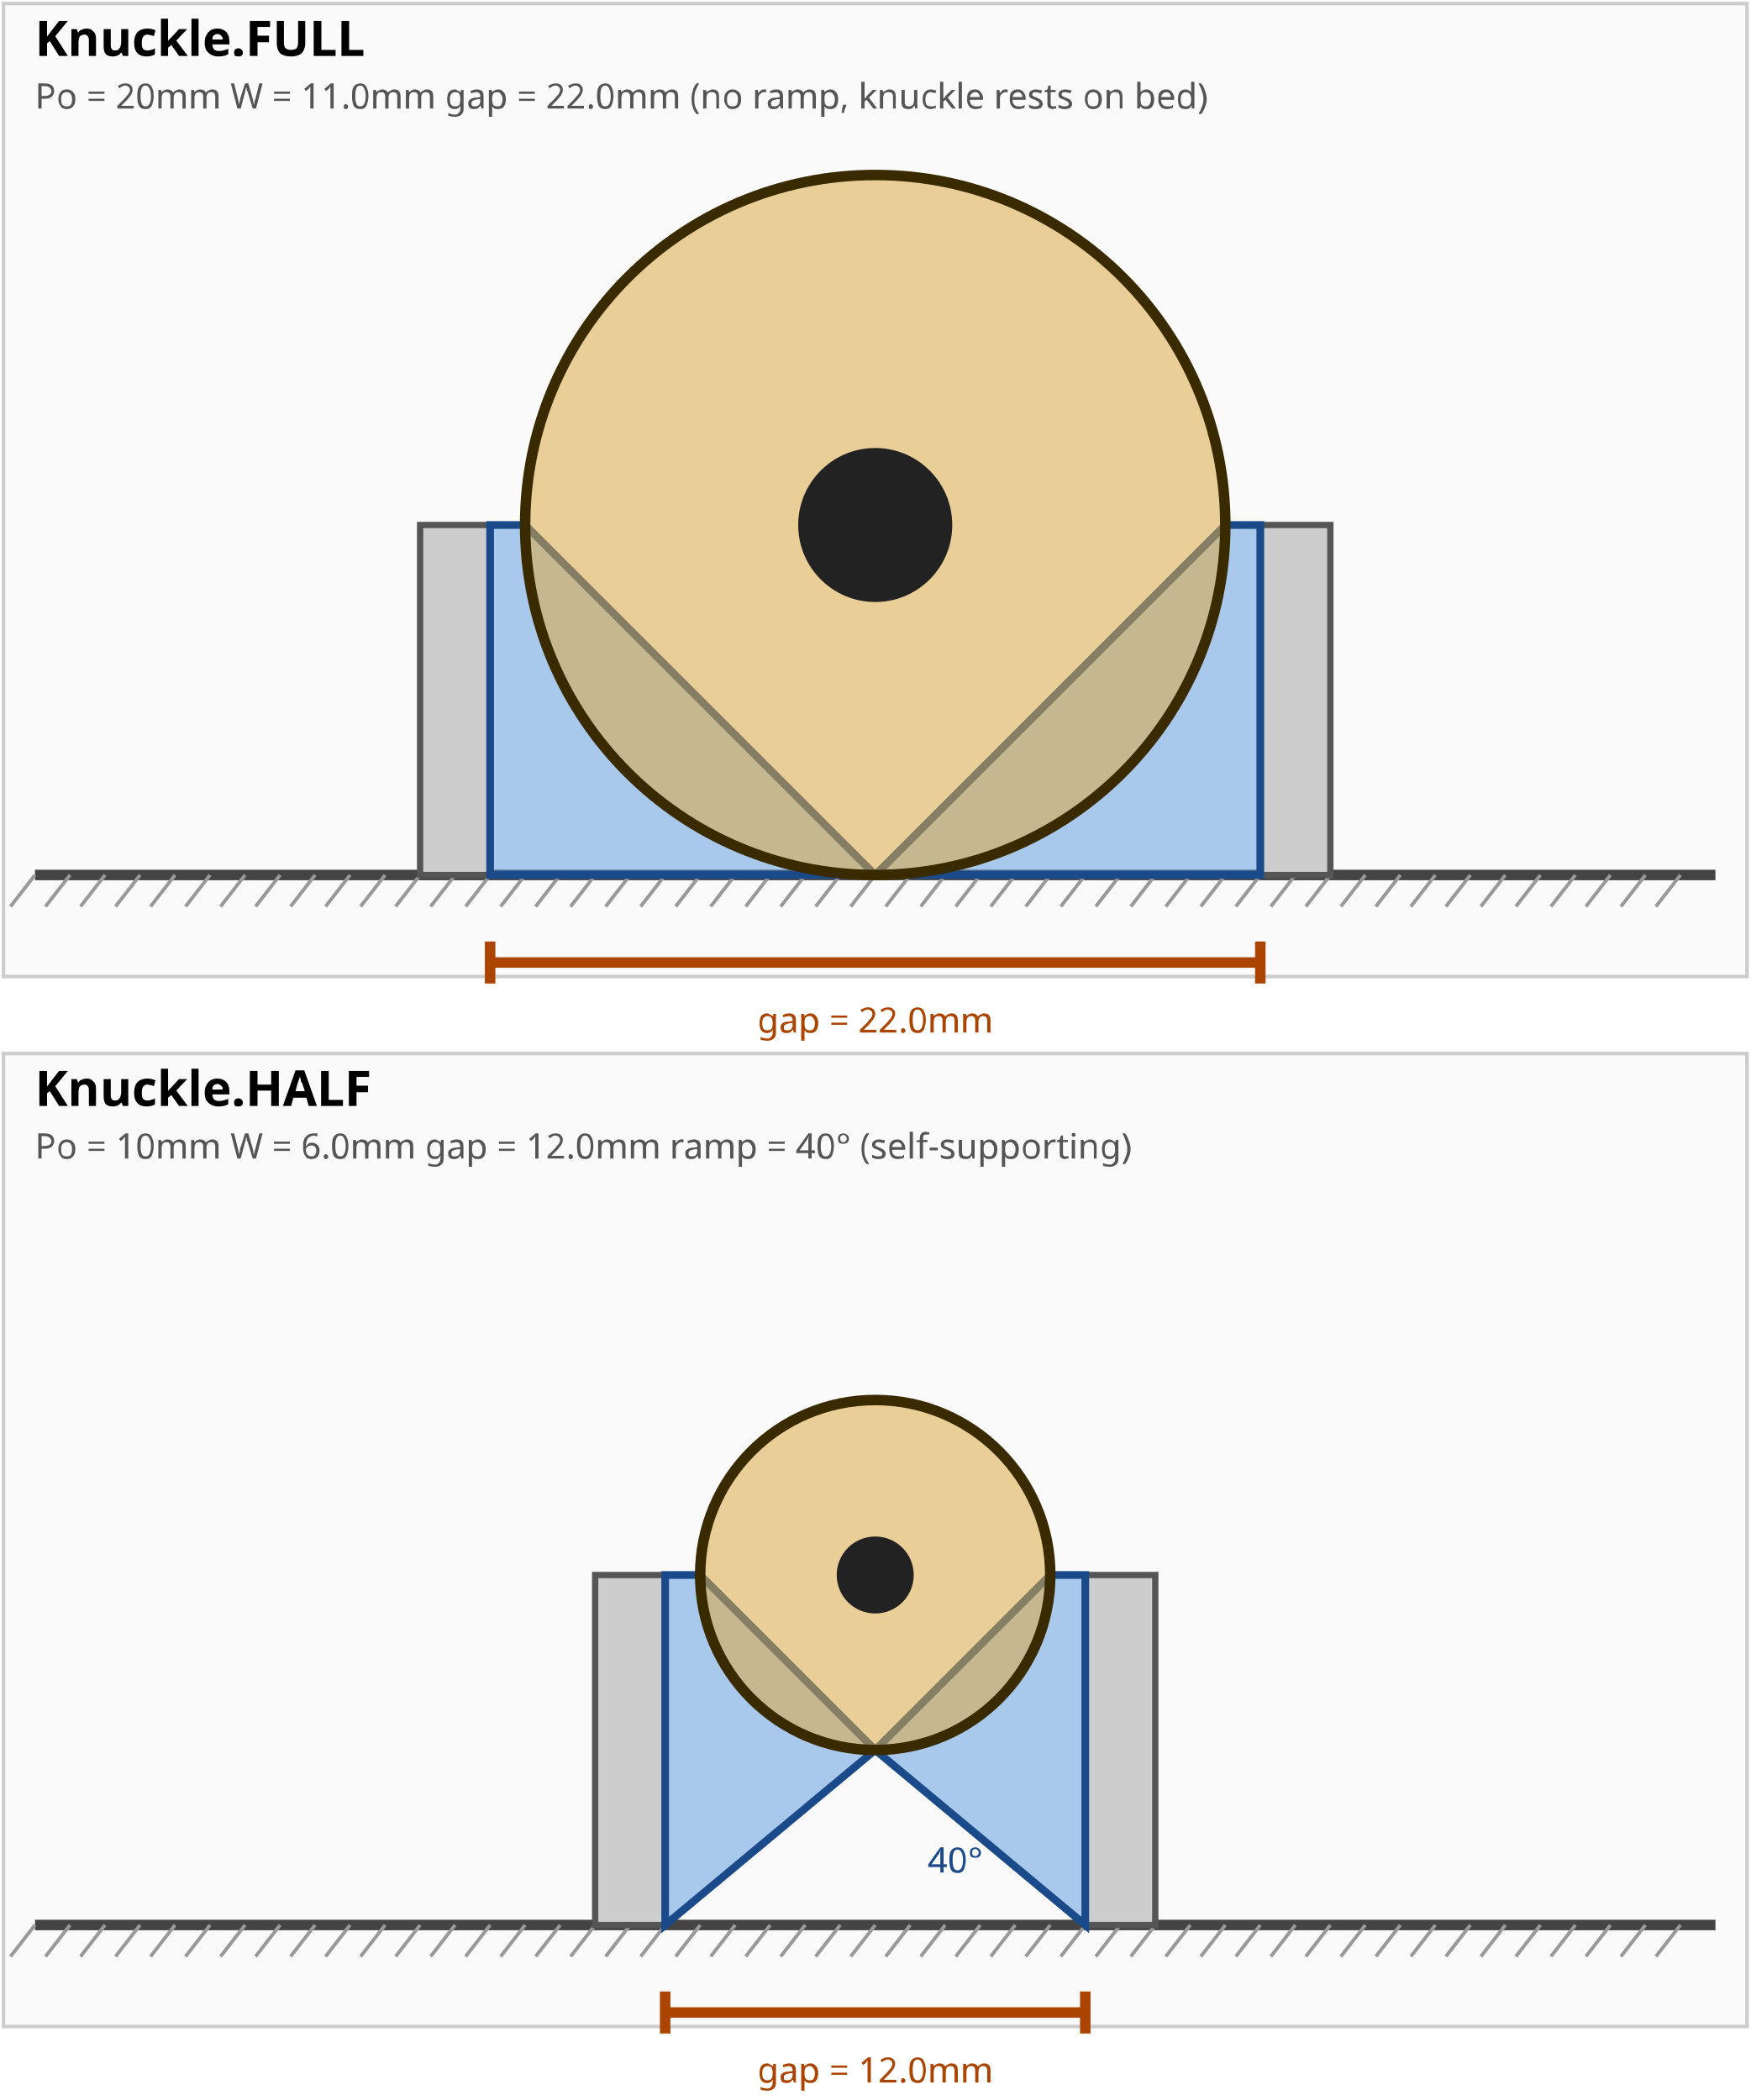
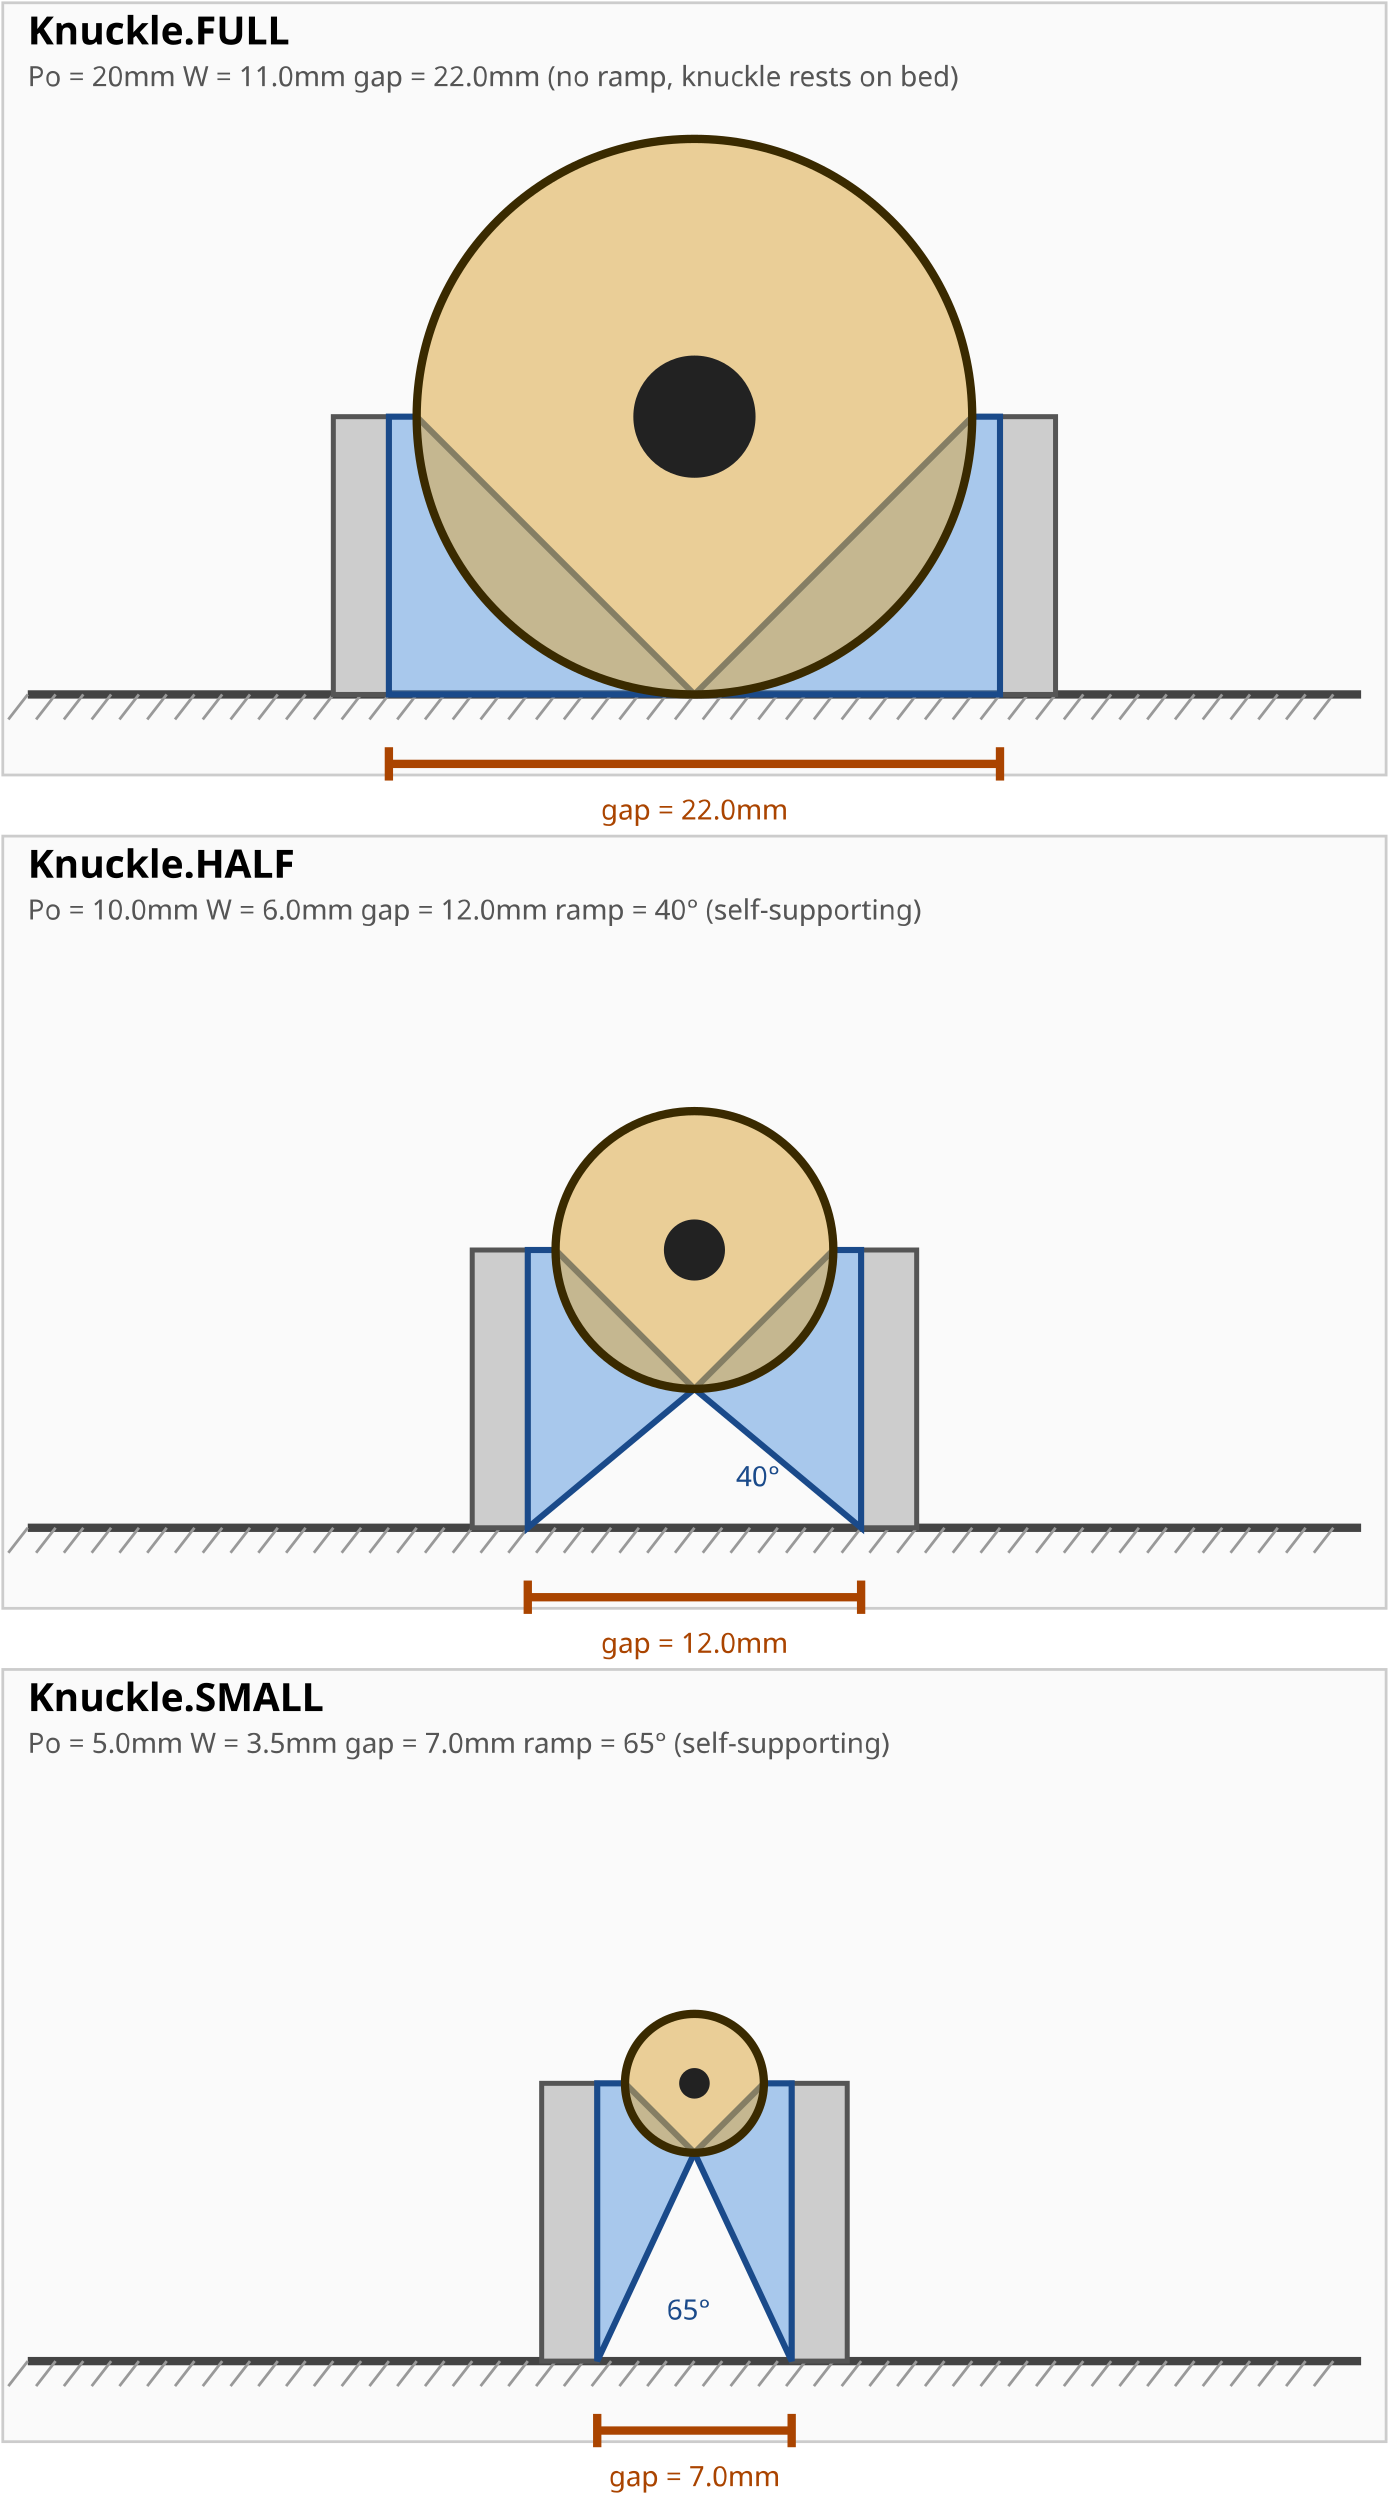
- <svg xmlns="http://www.w3.org/2000/svg" viewBox="0 0 50 60" width="1100" height="1320">
+ <svg xmlns="http://www.w3.org/2000/svg" viewBox="0 0 50 90" width="1100" height="1980">
  <g>
    <rect x="0.1" y="0.10" width="49.80" height="27.80" fill="#fafafa" stroke="#ccc" stroke-width="0.1" />
    <line x1="1" y1="25.00" x2="49" y2="25.00" stroke="#444" stroke-width="0.3" />
    <line x1="1" y1="25.00" x2="0.30" y2="25.90" stroke="#999" stroke-width="0.1" />
    <line x1="2" y1="25.00" x2="1.30" y2="25.90" stroke="#999" stroke-width="0.1" />
    <line x1="3" y1="25.00" x2="2.30" y2="25.90" stroke="#999" stroke-width="0.1" />
    <line x1="4" y1="25.00" x2="3.30" y2="25.90" stroke="#999" stroke-width="0.1" />
    <line x1="5" y1="25.00" x2="4.30" y2="25.90" stroke="#999" stroke-width="0.1" />
    <line x1="6" y1="25.00" x2="5.30" y2="25.90" stroke="#999" stroke-width="0.1" />
    <line x1="7" y1="25.00" x2="6.30" y2="25.90" stroke="#999" stroke-width="0.1" />
    <line x1="8" y1="25.00" x2="7.30" y2="25.90" stroke="#999" stroke-width="0.1" />
    <line x1="9" y1="25.00" x2="8.30" y2="25.90" stroke="#999" stroke-width="0.1" />
    <line x1="10" y1="25.00" x2="9.30" y2="25.90" stroke="#999" stroke-width="0.1" />
    <line x1="11" y1="25.00" x2="10.30" y2="25.90" stroke="#999" stroke-width="0.1" />
    <line x1="12" y1="25.00" x2="11.30" y2="25.90" stroke="#999" stroke-width="0.1" />
    <line x1="13" y1="25.00" x2="12.30" y2="25.90" stroke="#999" stroke-width="0.1" />
    <line x1="14" y1="25.00" x2="13.30" y2="25.90" stroke="#999" stroke-width="0.1" />
    <line x1="15" y1="25.00" x2="14.30" y2="25.90" stroke="#999" stroke-width="0.1" />
    <line x1="16" y1="25.00" x2="15.30" y2="25.90" stroke="#999" stroke-width="0.1" />
    <line x1="17" y1="25.00" x2="16.30" y2="25.90" stroke="#999" stroke-width="0.1" />
    <line x1="18" y1="25.00" x2="17.30" y2="25.90" stroke="#999" stroke-width="0.1" />
    <line x1="19" y1="25.00" x2="18.30" y2="25.90" stroke="#999" stroke-width="0.1" />
    <line x1="20" y1="25.00" x2="19.30" y2="25.90" stroke="#999" stroke-width="0.1" />
    <line x1="21" y1="25.00" x2="20.30" y2="25.90" stroke="#999" stroke-width="0.1" />
    <line x1="22" y1="25.00" x2="21.30" y2="25.90" stroke="#999" stroke-width="0.1" />
    <line x1="23" y1="25.00" x2="22.30" y2="25.90" stroke="#999" stroke-width="0.1" />
    <line x1="24" y1="25.00" x2="23.30" y2="25.90" stroke="#999" stroke-width="0.1" />
    <line x1="25" y1="25.00" x2="24.30" y2="25.90" stroke="#999" stroke-width="0.1" />
    <line x1="26" y1="25.00" x2="25.30" y2="25.90" stroke="#999" stroke-width="0.1" />
    <line x1="27" y1="25.00" x2="26.30" y2="25.90" stroke="#999" stroke-width="0.1" />
    <line x1="28" y1="25.00" x2="27.30" y2="25.90" stroke="#999" stroke-width="0.1" />
    <line x1="29" y1="25.00" x2="28.30" y2="25.90" stroke="#999" stroke-width="0.1" />
    <line x1="30" y1="25.00" x2="29.30" y2="25.90" stroke="#999" stroke-width="0.1" />
    <line x1="31" y1="25.00" x2="30.30" y2="25.90" stroke="#999" stroke-width="0.1" />
    <line x1="32" y1="25.00" x2="31.30" y2="25.90" stroke="#999" stroke-width="0.1" />
    <line x1="33" y1="25.00" x2="32.30" y2="25.90" stroke="#999" stroke-width="0.1" />
    <line x1="34" y1="25.00" x2="33.30" y2="25.90" stroke="#999" stroke-width="0.1" />
    <line x1="35" y1="25.00" x2="34.30" y2="25.90" stroke="#999" stroke-width="0.1" />
    <line x1="36" y1="25.00" x2="35.30" y2="25.90" stroke="#999" stroke-width="0.1" />
    <line x1="37" y1="25.00" x2="36.30" y2="25.90" stroke="#999" stroke-width="0.1" />
    <line x1="38" y1="25.00" x2="37.30" y2="25.90" stroke="#999" stroke-width="0.1" />
    <line x1="39" y1="25.00" x2="38.30" y2="25.90" stroke="#999" stroke-width="0.1" />
    <line x1="40" y1="25.00" x2="39.30" y2="25.90" stroke="#999" stroke-width="0.1" />
    <line x1="41" y1="25.00" x2="40.30" y2="25.90" stroke="#999" stroke-width="0.1" />
    <line x1="42" y1="25.00" x2="41.30" y2="25.90" stroke="#999" stroke-width="0.1" />
    <line x1="43" y1="25.00" x2="42.30" y2="25.90" stroke="#999" stroke-width="0.1" />
    <line x1="44" y1="25.00" x2="43.30" y2="25.90" stroke="#999" stroke-width="0.1" />
    <line x1="45" y1="25.00" x2="44.30" y2="25.90" stroke="#999" stroke-width="0.1" />
    <line x1="46" y1="25.00" x2="45.30" y2="25.90" stroke="#999" stroke-width="0.1" />
    <line x1="47" y1="25.00" x2="46.30" y2="25.90" stroke="#999" stroke-width="0.1" />
    <line x1="48" y1="25.00" x2="47.30" y2="25.90" stroke="#999" stroke-width="0.1" />
    <rect x="36.00" y="15.00" width="2" height="10" fill="#cdcdcd" stroke="#555" stroke-width="0.18" />
    <rect x="12.00" y="15.00" width="2" height="10" fill="#cdcdcd" stroke="#555" stroke-width="0.18" />
    <polygon points="35.00,15.00 36.00,15.00 36.00,25.00 25.00,25.00" fill="rgba(70,140,220,0.45)" stroke="#1a4a8a" stroke-width="0.22" />
    <polygon points="15.00,15.00 14.00,15.00 14.00,25.00 25.00,25.00" fill="rgba(70,140,220,0.45)" stroke="#1a4a8a" stroke-width="0.22" />
    <circle cx="25.00" cy="15.00" r="10.00" fill="rgba(220,170,70,0.55)" stroke="#3a2a00" stroke-width="0.3" />
    <circle cx="25.00" cy="15.00" r="2.20" fill="#222" />
    <line x1="14.00" y1="27.50" x2="36.00" y2="27.50" stroke="#a40" stroke-width="0.3" />
    <line x1="14.00" y1="26.90" x2="14.00" y2="28.10" stroke="#a40" stroke-width="0.3" />
    <line x1="36.00" y1="26.90" x2="36.00" y2="28.10" stroke="#a40" stroke-width="0.3" />
    <text x="25.00" y="29.50" font-size="1.0" font-family="sans-serif" fill="#a40" text-anchor="middle">gap = 22.0mm</text>
    <text x="1" y="1.60" font-size="1.4" font-family="sans-serif" font-weight="bold">Knuckle.FULL</text>
    <text x="1" y="3.10" font-size="1.0" font-family="sans-serif" fill="#555">Po = 20mm   W = 11.0mm   gap = 22.0mm   (no ramp, knuckle rests on bed)</text>
  </g>
  <g>
    <rect x="0.1" y="30.10" width="49.80" height="27.80" fill="#fafafa" stroke="#ccc" stroke-width="0.1" />
    <line x1="1" y1="55.00" x2="49" y2="55.00" stroke="#444" stroke-width="0.3" />
    <line x1="1" y1="55.00" x2="0.30" y2="55.90" stroke="#999" stroke-width="0.1" />
    <line x1="2" y1="55.00" x2="1.30" y2="55.90" stroke="#999" stroke-width="0.1" />
    <line x1="3" y1="55.00" x2="2.30" y2="55.90" stroke="#999" stroke-width="0.1" />
    <line x1="4" y1="55.00" x2="3.30" y2="55.90" stroke="#999" stroke-width="0.1" />
    <line x1="5" y1="55.00" x2="4.30" y2="55.90" stroke="#999" stroke-width="0.1" />
    <line x1="6" y1="55.00" x2="5.30" y2="55.90" stroke="#999" stroke-width="0.1" />
    <line x1="7" y1="55.00" x2="6.30" y2="55.90" stroke="#999" stroke-width="0.1" />
    <line x1="8" y1="55.00" x2="7.30" y2="55.90" stroke="#999" stroke-width="0.1" />
    <line x1="9" y1="55.00" x2="8.30" y2="55.90" stroke="#999" stroke-width="0.1" />
    <line x1="10" y1="55.00" x2="9.30" y2="55.90" stroke="#999" stroke-width="0.1" />
    <line x1="11" y1="55.00" x2="10.30" y2="55.90" stroke="#999" stroke-width="0.1" />
    <line x1="12" y1="55.00" x2="11.30" y2="55.90" stroke="#999" stroke-width="0.1" />
    <line x1="13" y1="55.00" x2="12.30" y2="55.90" stroke="#999" stroke-width="0.1" />
    <line x1="14" y1="55.00" x2="13.30" y2="55.90" stroke="#999" stroke-width="0.1" />
    <line x1="15" y1="55.00" x2="14.30" y2="55.90" stroke="#999" stroke-width="0.1" />
    <line x1="16" y1="55.00" x2="15.30" y2="55.90" stroke="#999" stroke-width="0.1" />
    <line x1="17" y1="55.00" x2="16.30" y2="55.90" stroke="#999" stroke-width="0.1" />
    <line x1="18" y1="55.00" x2="17.30" y2="55.90" stroke="#999" stroke-width="0.1" />
    <line x1="19" y1="55.00" x2="18.30" y2="55.90" stroke="#999" stroke-width="0.1" />
    <line x1="20" y1="55.00" x2="19.30" y2="55.90" stroke="#999" stroke-width="0.1" />
    <line x1="21" y1="55.00" x2="20.30" y2="55.90" stroke="#999" stroke-width="0.1" />
    <line x1="22" y1="55.00" x2="21.30" y2="55.90" stroke="#999" stroke-width="0.1" />
    <line x1="23" y1="55.00" x2="22.30" y2="55.90" stroke="#999" stroke-width="0.1" />
    <line x1="24" y1="55.00" x2="23.30" y2="55.90" stroke="#999" stroke-width="0.1" />
    <line x1="25" y1="55.00" x2="24.30" y2="55.90" stroke="#999" stroke-width="0.1" />
    <line x1="26" y1="55.00" x2="25.30" y2="55.90" stroke="#999" stroke-width="0.1" />
    <line x1="27" y1="55.00" x2="26.30" y2="55.90" stroke="#999" stroke-width="0.1" />
    <line x1="28" y1="55.00" x2="27.30" y2="55.90" stroke="#999" stroke-width="0.1" />
    <line x1="29" y1="55.00" x2="28.30" y2="55.90" stroke="#999" stroke-width="0.1" />
    <line x1="30" y1="55.00" x2="29.30" y2="55.90" stroke="#999" stroke-width="0.1" />
    <line x1="31" y1="55.00" x2="30.30" y2="55.90" stroke="#999" stroke-width="0.1" />
    <line x1="32" y1="55.00" x2="31.30" y2="55.90" stroke="#999" stroke-width="0.1" />
    <line x1="33" y1="55.00" x2="32.30" y2="55.90" stroke="#999" stroke-width="0.1" />
    <line x1="34" y1="55.00" x2="33.30" y2="55.90" stroke="#999" stroke-width="0.1" />
    <line x1="35" y1="55.00" x2="34.30" y2="55.90" stroke="#999" stroke-width="0.1" />
    <line x1="36" y1="55.00" x2="35.30" y2="55.90" stroke="#999" stroke-width="0.1" />
    <line x1="37" y1="55.00" x2="36.30" y2="55.90" stroke="#999" stroke-width="0.1" />
    <line x1="38" y1="55.00" x2="37.30" y2="55.90" stroke="#999" stroke-width="0.1" />
    <line x1="39" y1="55.00" x2="38.30" y2="55.90" stroke="#999" stroke-width="0.1" />
    <line x1="40" y1="55.00" x2="39.30" y2="55.90" stroke="#999" stroke-width="0.1" />
    <line x1="41" y1="55.00" x2="40.30" y2="55.90" stroke="#999" stroke-width="0.1" />
    <line x1="42" y1="55.00" x2="41.30" y2="55.90" stroke="#999" stroke-width="0.1" />
    <line x1="43" y1="55.00" x2="42.30" y2="55.90" stroke="#999" stroke-width="0.1" />
    <line x1="44" y1="55.00" x2="43.30" y2="55.90" stroke="#999" stroke-width="0.1" />
    <line x1="45" y1="55.00" x2="44.30" y2="55.90" stroke="#999" stroke-width="0.1" />
    <line x1="46" y1="55.00" x2="45.30" y2="55.90" stroke="#999" stroke-width="0.1" />
    <line x1="47" y1="55.00" x2="46.30" y2="55.90" stroke="#999" stroke-width="0.1" />
    <line x1="48" y1="55.00" x2="47.30" y2="55.90" stroke="#999" stroke-width="0.1" />
    <rect x="31.00" y="45.00" width="2" height="10" fill="#cdcdcd" stroke="#555" stroke-width="0.18" />
    <rect x="17.00" y="45.00" width="2" height="10" fill="#cdcdcd" stroke="#555" stroke-width="0.18" />
    <polygon points="30.00,45.00 31.00,45.00 31.00,55.00 25.00,50.00" fill="rgba(70,140,220,0.45)" stroke="#1a4a8a" stroke-width="0.22" />
    <polygon points="20.00,45.00 19.00,45.00 19.00,55.00 25.00,50.00" fill="rgba(70,140,220,0.45)" stroke="#1a4a8a" stroke-width="0.22" />
    <circle cx="25.00" cy="45.00" r="5.00" fill="rgba(220,170,70,0.55)" stroke="#3a2a00" stroke-width="0.3" />
    <circle cx="25.00" cy="45.00" r="1.10" fill="#222" />
    <line x1="19.00" y1="57.50" x2="31.00" y2="57.50" stroke="#a40" stroke-width="0.3" />
    <line x1="19.00" y1="56.90" x2="19.00" y2="58.10" stroke="#a40" stroke-width="0.3" />
    <line x1="31.00" y1="56.90" x2="31.00" y2="58.10" stroke="#a40" stroke-width="0.3" />
    <text x="25.00" y="59.50" font-size="1.0" font-family="sans-serif" fill="#a40" text-anchor="middle">gap = 12.0mm</text>
    <text x="26.50" y="53.50" font-size="1.0" font-family="sans-serif" fill="#1a4a8a">40°</text>
    <text x="1" y="31.60" font-size="1.4" font-family="sans-serif" font-weight="bold">Knuckle.HALF</text>
-     <text x="1" y="33.10" font-size="1.0" font-family="sans-serif" fill="#555">Po = 10mm   W = 6.0mm   gap = 12.0mm   ramp = 40°  (self-supporting)</text>
+     <text x="1" y="33.10" font-size="1.0" font-family="sans-serif" fill="#555">Po = 10.0mm   W = 6.0mm   gap = 12.0mm   ramp = 40°  (self-supporting)</text>
+   </g>
+   <g>
+     <rect x="0.1" y="60.10" width="49.80" height="27.80" fill="#fafafa" stroke="#ccc" stroke-width="0.1" />
+     <line x1="1" y1="85.00" x2="49" y2="85.00" stroke="#444" stroke-width="0.3" />
+     <line x1="1" y1="85.00" x2="0.30" y2="85.90" stroke="#999" stroke-width="0.1" />
+     <line x1="2" y1="85.00" x2="1.30" y2="85.90" stroke="#999" stroke-width="0.1" />
+     <line x1="3" y1="85.00" x2="2.30" y2="85.90" stroke="#999" stroke-width="0.1" />
+     <line x1="4" y1="85.00" x2="3.30" y2="85.90" stroke="#999" stroke-width="0.1" />
+     <line x1="5" y1="85.00" x2="4.30" y2="85.90" stroke="#999" stroke-width="0.1" />
+     <line x1="6" y1="85.00" x2="5.30" y2="85.90" stroke="#999" stroke-width="0.1" />
+     <line x1="7" y1="85.00" x2="6.30" y2="85.90" stroke="#999" stroke-width="0.1" />
+     <line x1="8" y1="85.00" x2="7.30" y2="85.90" stroke="#999" stroke-width="0.1" />
+     <line x1="9" y1="85.00" x2="8.30" y2="85.90" stroke="#999" stroke-width="0.1" />
+     <line x1="10" y1="85.00" x2="9.30" y2="85.90" stroke="#999" stroke-width="0.1" />
+     <line x1="11" y1="85.00" x2="10.30" y2="85.90" stroke="#999" stroke-width="0.1" />
+     <line x1="12" y1="85.00" x2="11.30" y2="85.90" stroke="#999" stroke-width="0.1" />
+     <line x1="13" y1="85.00" x2="12.30" y2="85.90" stroke="#999" stroke-width="0.1" />
+     <line x1="14" y1="85.00" x2="13.30" y2="85.90" stroke="#999" stroke-width="0.1" />
+     <line x1="15" y1="85.00" x2="14.30" y2="85.90" stroke="#999" stroke-width="0.1" />
+     <line x1="16" y1="85.00" x2="15.30" y2="85.90" stroke="#999" stroke-width="0.1" />
+     <line x1="17" y1="85.00" x2="16.30" y2="85.90" stroke="#999" stroke-width="0.1" />
+     <line x1="18" y1="85.00" x2="17.30" y2="85.90" stroke="#999" stroke-width="0.1" />
+     <line x1="19" y1="85.00" x2="18.30" y2="85.90" stroke="#999" stroke-width="0.1" />
+     <line x1="20" y1="85.00" x2="19.30" y2="85.90" stroke="#999" stroke-width="0.1" />
+     <line x1="21" y1="85.00" x2="20.30" y2="85.90" stroke="#999" stroke-width="0.1" />
+     <line x1="22" y1="85.00" x2="21.30" y2="85.90" stroke="#999" stroke-width="0.1" />
+     <line x1="23" y1="85.00" x2="22.30" y2="85.90" stroke="#999" stroke-width="0.1" />
+     <line x1="24" y1="85.00" x2="23.30" y2="85.90" stroke="#999" stroke-width="0.1" />
+     <line x1="25" y1="85.00" x2="24.30" y2="85.90" stroke="#999" stroke-width="0.1" />
+     <line x1="26" y1="85.00" x2="25.30" y2="85.90" stroke="#999" stroke-width="0.1" />
+     <line x1="27" y1="85.00" x2="26.30" y2="85.90" stroke="#999" stroke-width="0.1" />
+     <line x1="28" y1="85.00" x2="27.30" y2="85.90" stroke="#999" stroke-width="0.1" />
+     <line x1="29" y1="85.00" x2="28.30" y2="85.90" stroke="#999" stroke-width="0.1" />
+     <line x1="30" y1="85.00" x2="29.30" y2="85.90" stroke="#999" stroke-width="0.1" />
+     <line x1="31" y1="85.00" x2="30.30" y2="85.90" stroke="#999" stroke-width="0.1" />
+     <line x1="32" y1="85.00" x2="31.30" y2="85.90" stroke="#999" stroke-width="0.1" />
+     <line x1="33" y1="85.00" x2="32.30" y2="85.90" stroke="#999" stroke-width="0.1" />
+     <line x1="34" y1="85.00" x2="33.30" y2="85.90" stroke="#999" stroke-width="0.1" />
+     <line x1="35" y1="85.00" x2="34.30" y2="85.90" stroke="#999" stroke-width="0.1" />
+     <line x1="36" y1="85.00" x2="35.30" y2="85.90" stroke="#999" stroke-width="0.1" />
+     <line x1="37" y1="85.00" x2="36.30" y2="85.90" stroke="#999" stroke-width="0.1" />
+     <line x1="38" y1="85.00" x2="37.30" y2="85.90" stroke="#999" stroke-width="0.1" />
+     <line x1="39" y1="85.00" x2="38.30" y2="85.90" stroke="#999" stroke-width="0.1" />
+     <line x1="40" y1="85.00" x2="39.30" y2="85.90" stroke="#999" stroke-width="0.1" />
+     <line x1="41" y1="85.00" x2="40.30" y2="85.90" stroke="#999" stroke-width="0.1" />
+     <line x1="42" y1="85.00" x2="41.30" y2="85.90" stroke="#999" stroke-width="0.1" />
+     <line x1="43" y1="85.00" x2="42.30" y2="85.90" stroke="#999" stroke-width="0.1" />
+     <line x1="44" y1="85.00" x2="43.30" y2="85.90" stroke="#999" stroke-width="0.1" />
+     <line x1="45" y1="85.00" x2="44.30" y2="85.90" stroke="#999" stroke-width="0.1" />
+     <line x1="46" y1="85.00" x2="45.30" y2="85.90" stroke="#999" stroke-width="0.1" />
+     <line x1="47" y1="85.00" x2="46.30" y2="85.90" stroke="#999" stroke-width="0.1" />
+     <line x1="48" y1="85.00" x2="47.30" y2="85.90" stroke="#999" stroke-width="0.1" />
+     <rect x="28.50" y="75.00" width="2" height="10" fill="#cdcdcd" stroke="#555" stroke-width="0.18" />
+     <rect x="19.50" y="75.00" width="2" height="10" fill="#cdcdcd" stroke="#555" stroke-width="0.18" />
+     <polygon points="27.50,75.00 28.50,75.00 28.50,85.00 25.00,77.50" fill="rgba(70,140,220,0.45)" stroke="#1a4a8a" stroke-width="0.22" />
+     <polygon points="22.50,75.00 21.50,75.00 21.50,85.00 25.00,77.50" fill="rgba(70,140,220,0.45)" stroke="#1a4a8a" stroke-width="0.22" />
+     <circle cx="25.00" cy="75.00" r="2.50" fill="rgba(220,170,70,0.55)" stroke="#3a2a00" stroke-width="0.3" />
+     <circle cx="25.00" cy="75.00" r="0.55" fill="#222" />
+     <line x1="21.50" y1="87.50" x2="28.50" y2="87.50" stroke="#a40" stroke-width="0.3" />
+     <line x1="21.50" y1="86.90" x2="21.50" y2="88.10" stroke="#a40" stroke-width="0.3" />
+     <line x1="28.50" y1="86.90" x2="28.50" y2="88.10" stroke="#a40" stroke-width="0.3" />
+     <text x="25.00" y="89.50" font-size="1.0" font-family="sans-serif" fill="#a40" text-anchor="middle">gap = 7.0mm</text>
+     <text x="24.00" y="83.50" font-size="1.0" font-family="sans-serif" fill="#1a4a8a">65°</text>
+     <text x="1" y="61.60" font-size="1.4" font-family="sans-serif" font-weight="bold">Knuckle.SMALL</text>
+     <text x="1" y="63.10" font-size="1.0" font-family="sans-serif" fill="#555">Po = 5.0mm   W = 3.5mm   gap = 7.0mm   ramp = 65°  (self-supporting)</text>
  </g>
</svg>
